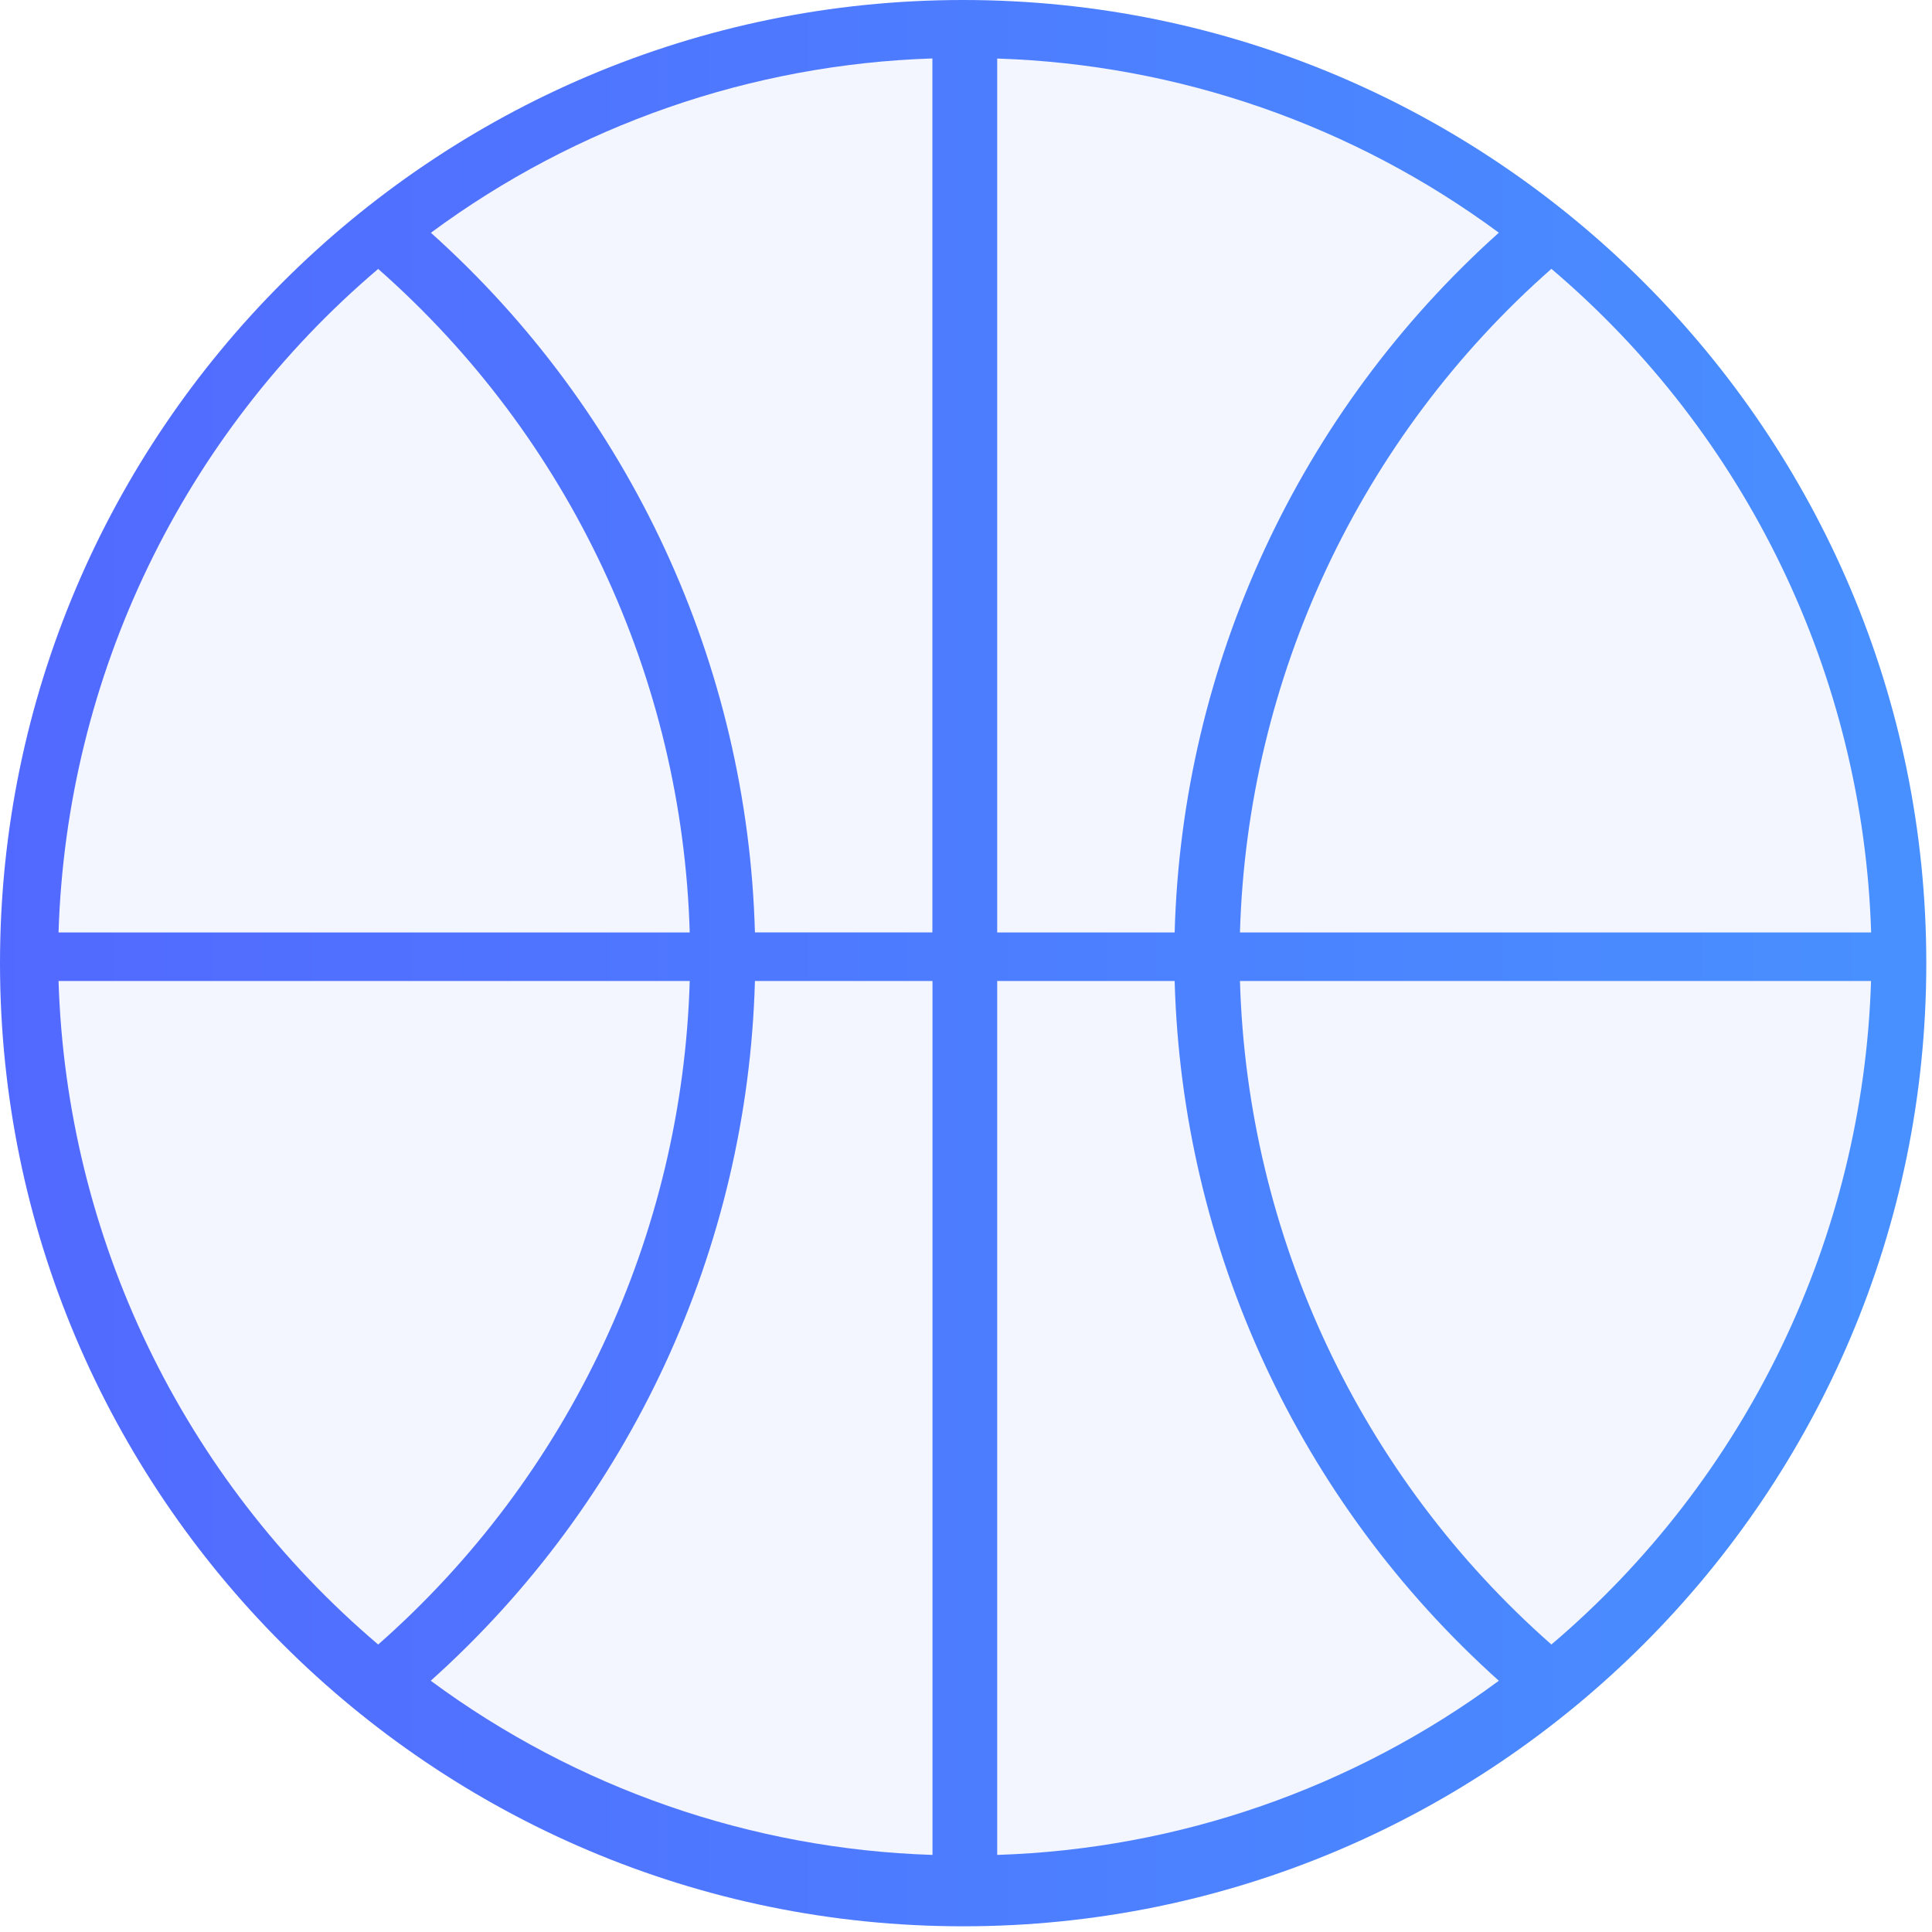
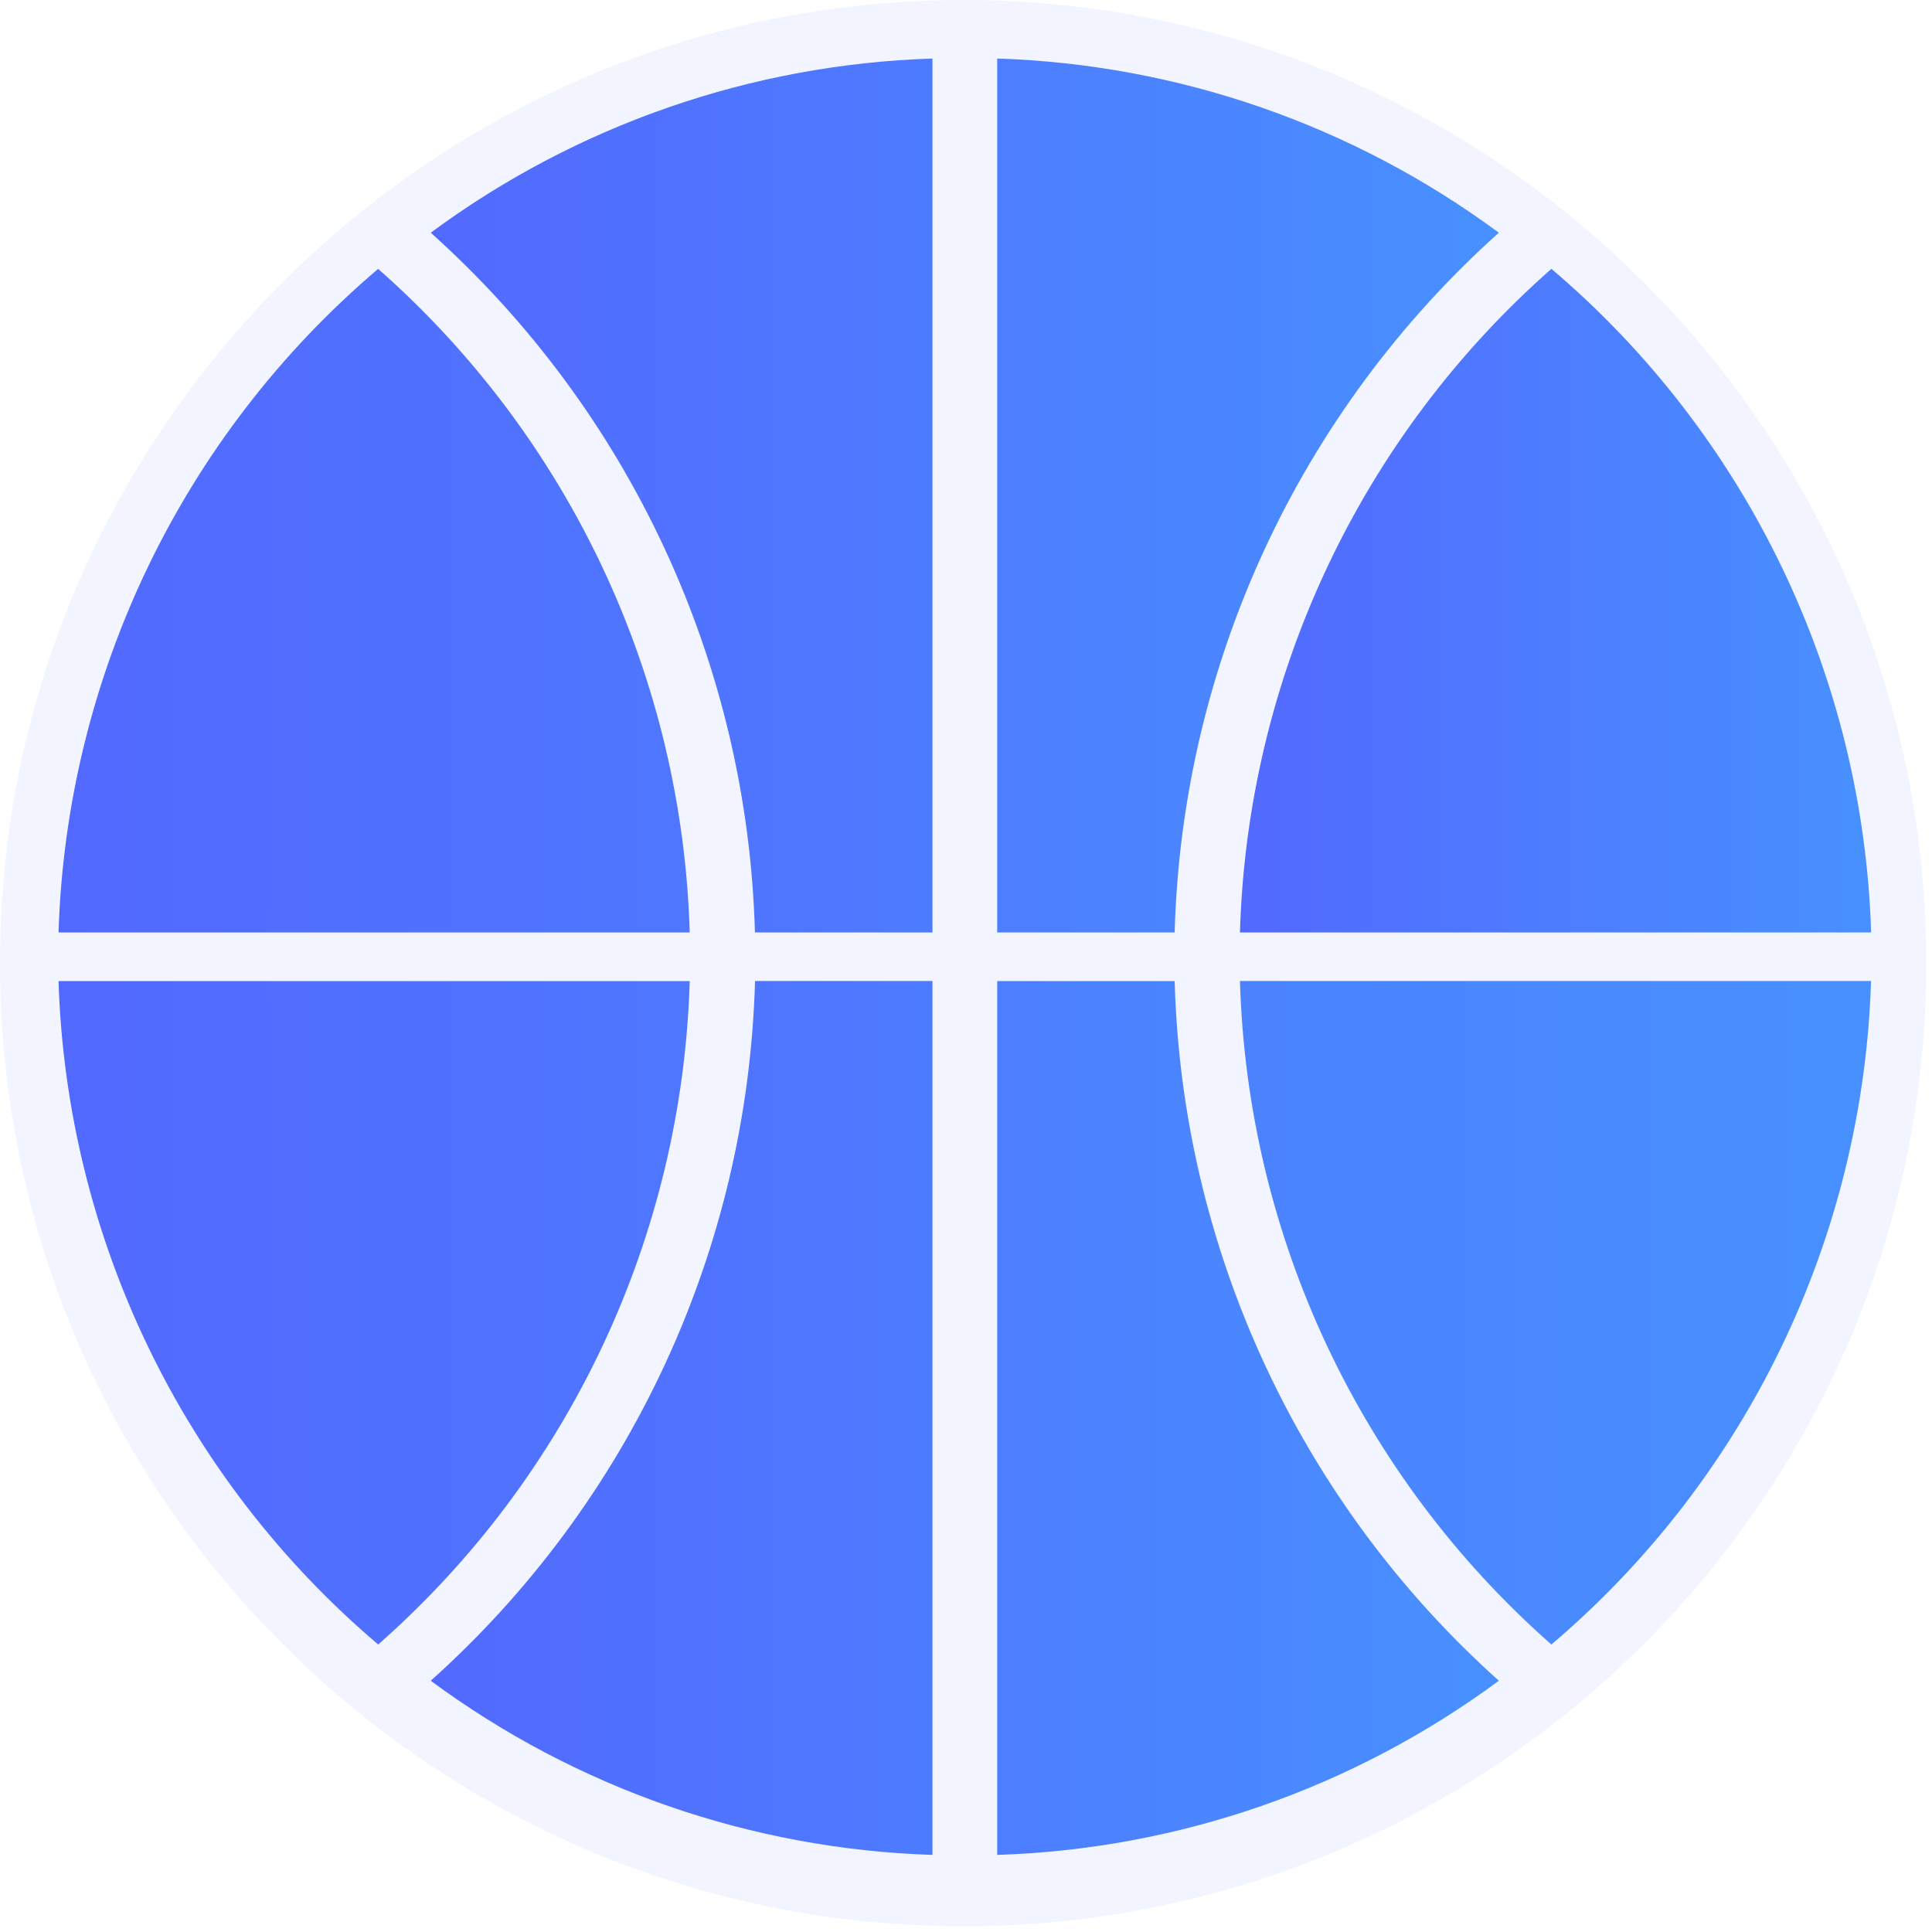
<svg xmlns="http://www.w3.org/2000/svg" width="20" height="20" viewBox="0 0 20 20">
  <defs>
    <linearGradient id="a" x1="0%" x2="99.393%" y1="32.569%" y2="32.569%">
      <stop offset="0%" stop-color="#5269FF" />
      <stop offset="100%" stop-color="#4890FF" />
    </linearGradient>
+     <linearGradient id="b" x1="0%" x2="99.393%" y1="32.569%" y2="32.569%">
+       <stop offset="0%" stop-color="#5269FF" />
+       <stop offset="100%" stop-color="#4890FF" />
+     </linearGradient>
  </defs>
  <g fill="none" fill-rule="evenodd">
-     <path fill="url(#a)" d="M9.97 0C4.474 0 0 4.473 0 9.97c0 5.499 4.473 9.971 9.97 9.971 5.499 0 9.971-4.472 9.971-9.97S15.47 0 9.971 0z" />
-     <g fill="#F3F5FF">
-       <path d="M19.37 9.653h-6.534a9.522 9.522 0 0 1 3.224-6.87 9.395 9.395 0 0 1 3.31 6.87zM9.653 10.155v9.047a9.234 9.234 0 0 1-5.194-1.803 10.097 10.097 0 0 0 3.356-7.244h1.838zM4.46 2.41A9.232 9.232 0 0 1 9.652.605v9.047H7.815A10.098 10.098 0 0 0 4.46 2.409zM10.323 10.155h1.837a10.098 10.098 0 0 0 3.356 7.244 9.233 9.233 0 0 1-5.193 1.803v-9.047z" />
-       <path d="M10.323 9.653V.606a9.234 9.234 0 0 1 5.193 1.803 10.098 10.098 0 0 0-3.356 7.244h-1.837zM3.915 2.784A9.521 9.521 0 0 1 7.14 9.653H.606a9.395 9.395 0 0 1 3.31-6.87zM.606 10.155H7.14a9.521 9.521 0 0 1-3.225 6.869 9.395 9.395 0 0 1-3.309-6.869zM16.06 17.024a9.52 9.52 0 0 1-3.224-6.869h6.533a9.395 9.395 0 0 1-3.309 6.869z" />
-     </g>
+     <path fill="#F2F5FF" d="M9.97 0C4.474 0 0 4.473 0 9.97c0 5.499 4.473 9.971 9.97 9.971 5.499 0 9.971-4.472 9.971-9.97S15.47 0 9.971 0z" />
+     <path fill="url(#a)" d="M18.763 9.047H12.23a9.522 9.522 0 0 1 3.224-6.87 9.395 9.395 0 0 1 3.31 6.87z" transform="translate(.606 .606)" />
+     <path fill="url(#b)" d="M9.047 9.55v9.046a9.234 9.234 0 0 1-5.194-1.803A10.097 10.097 0 0 0 7.21 9.549h1.838zM3.853 1.803A9.232 9.232 0 0 1 9.047 0v9.047H7.209a10.098 10.098 0 0 0-3.356-7.244zM9.717 9.55h1.837a10.098 10.098 0 0 0 3.356 7.243 9.233 9.233 0 0 1-5.193 1.803V9.549zM9.717 9.047V0a9.234 9.234 0 0 1 5.193 1.803 10.098 10.098 0 0 0-3.356 7.244H9.717z" transform="translate(.606 .606)" />
+     <path fill="url(#a)" d="M3.309 2.178a9.521 9.521 0 0 1 3.225 6.869H0a9.395 9.395 0 0 1 3.309-6.87zM0 9.55h6.534a9.521 9.521 0 0 1-3.225 6.868A9.395 9.395 0 0 1 0 9.549zM15.454 16.418a9.52 9.52 0 0 1-3.224-6.869h6.533a9.395 9.395 0 0 1-3.309 6.869z" transform="translate(.606 .606)" />
  </g>
</svg>
